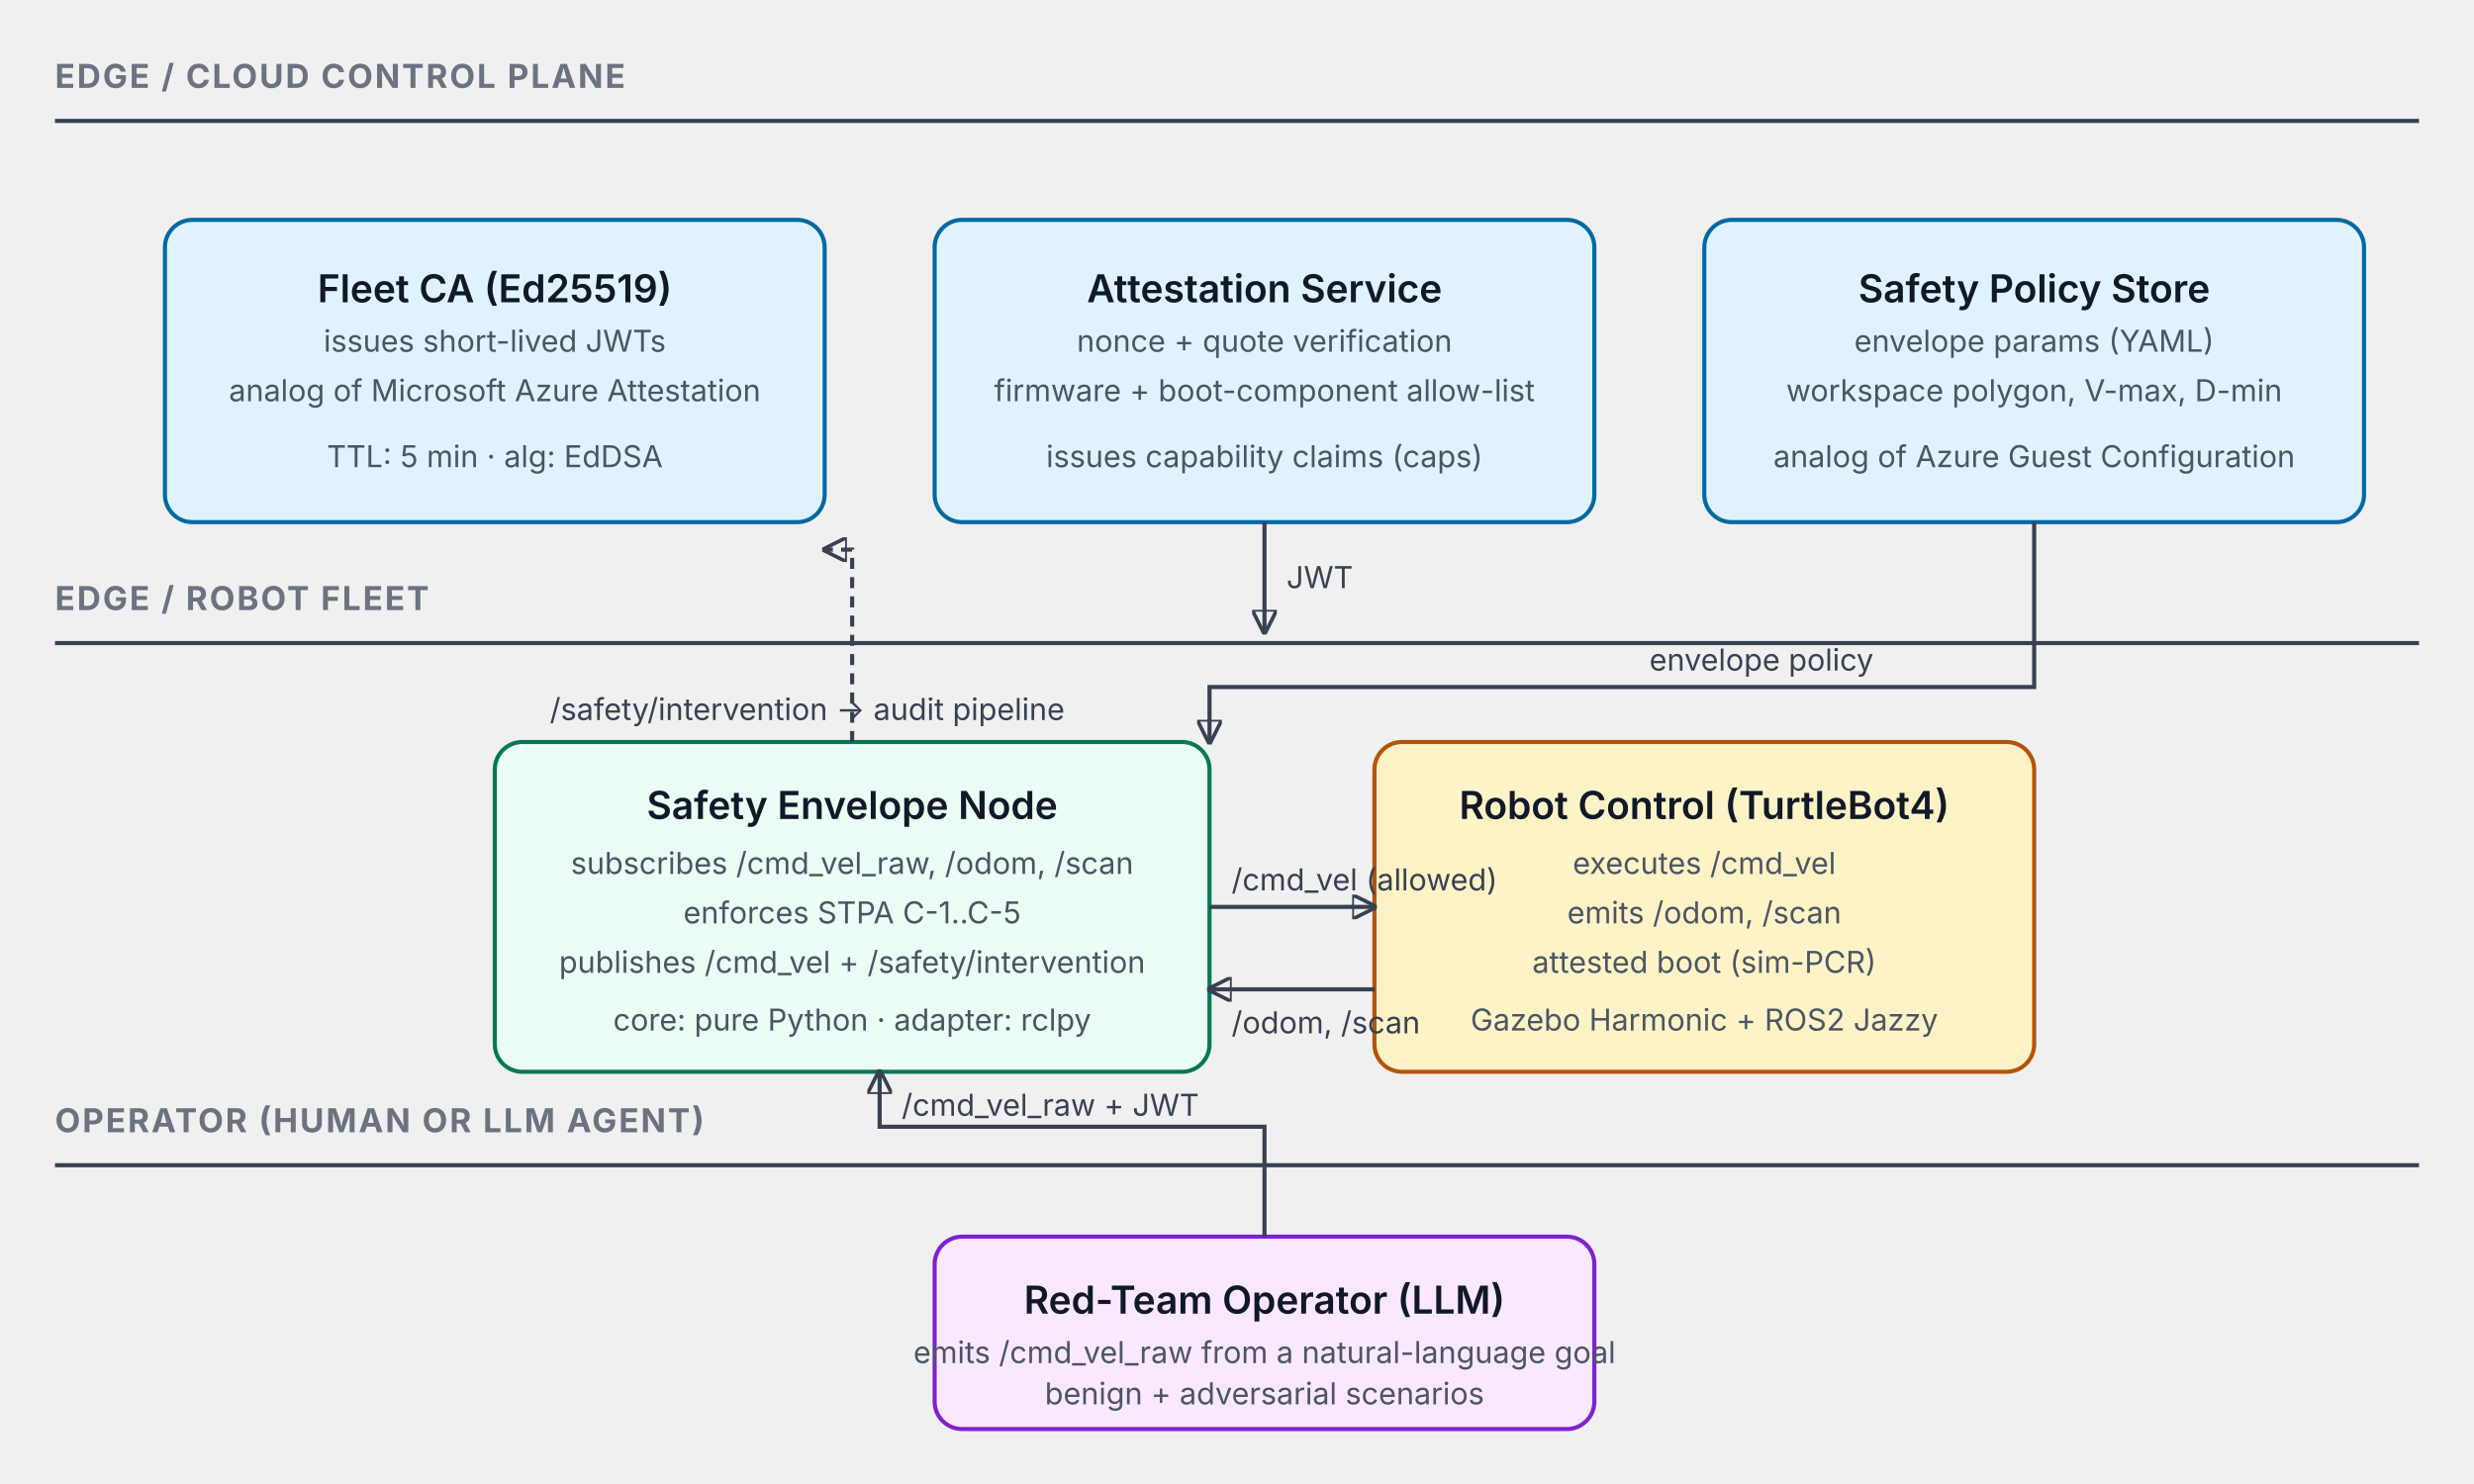
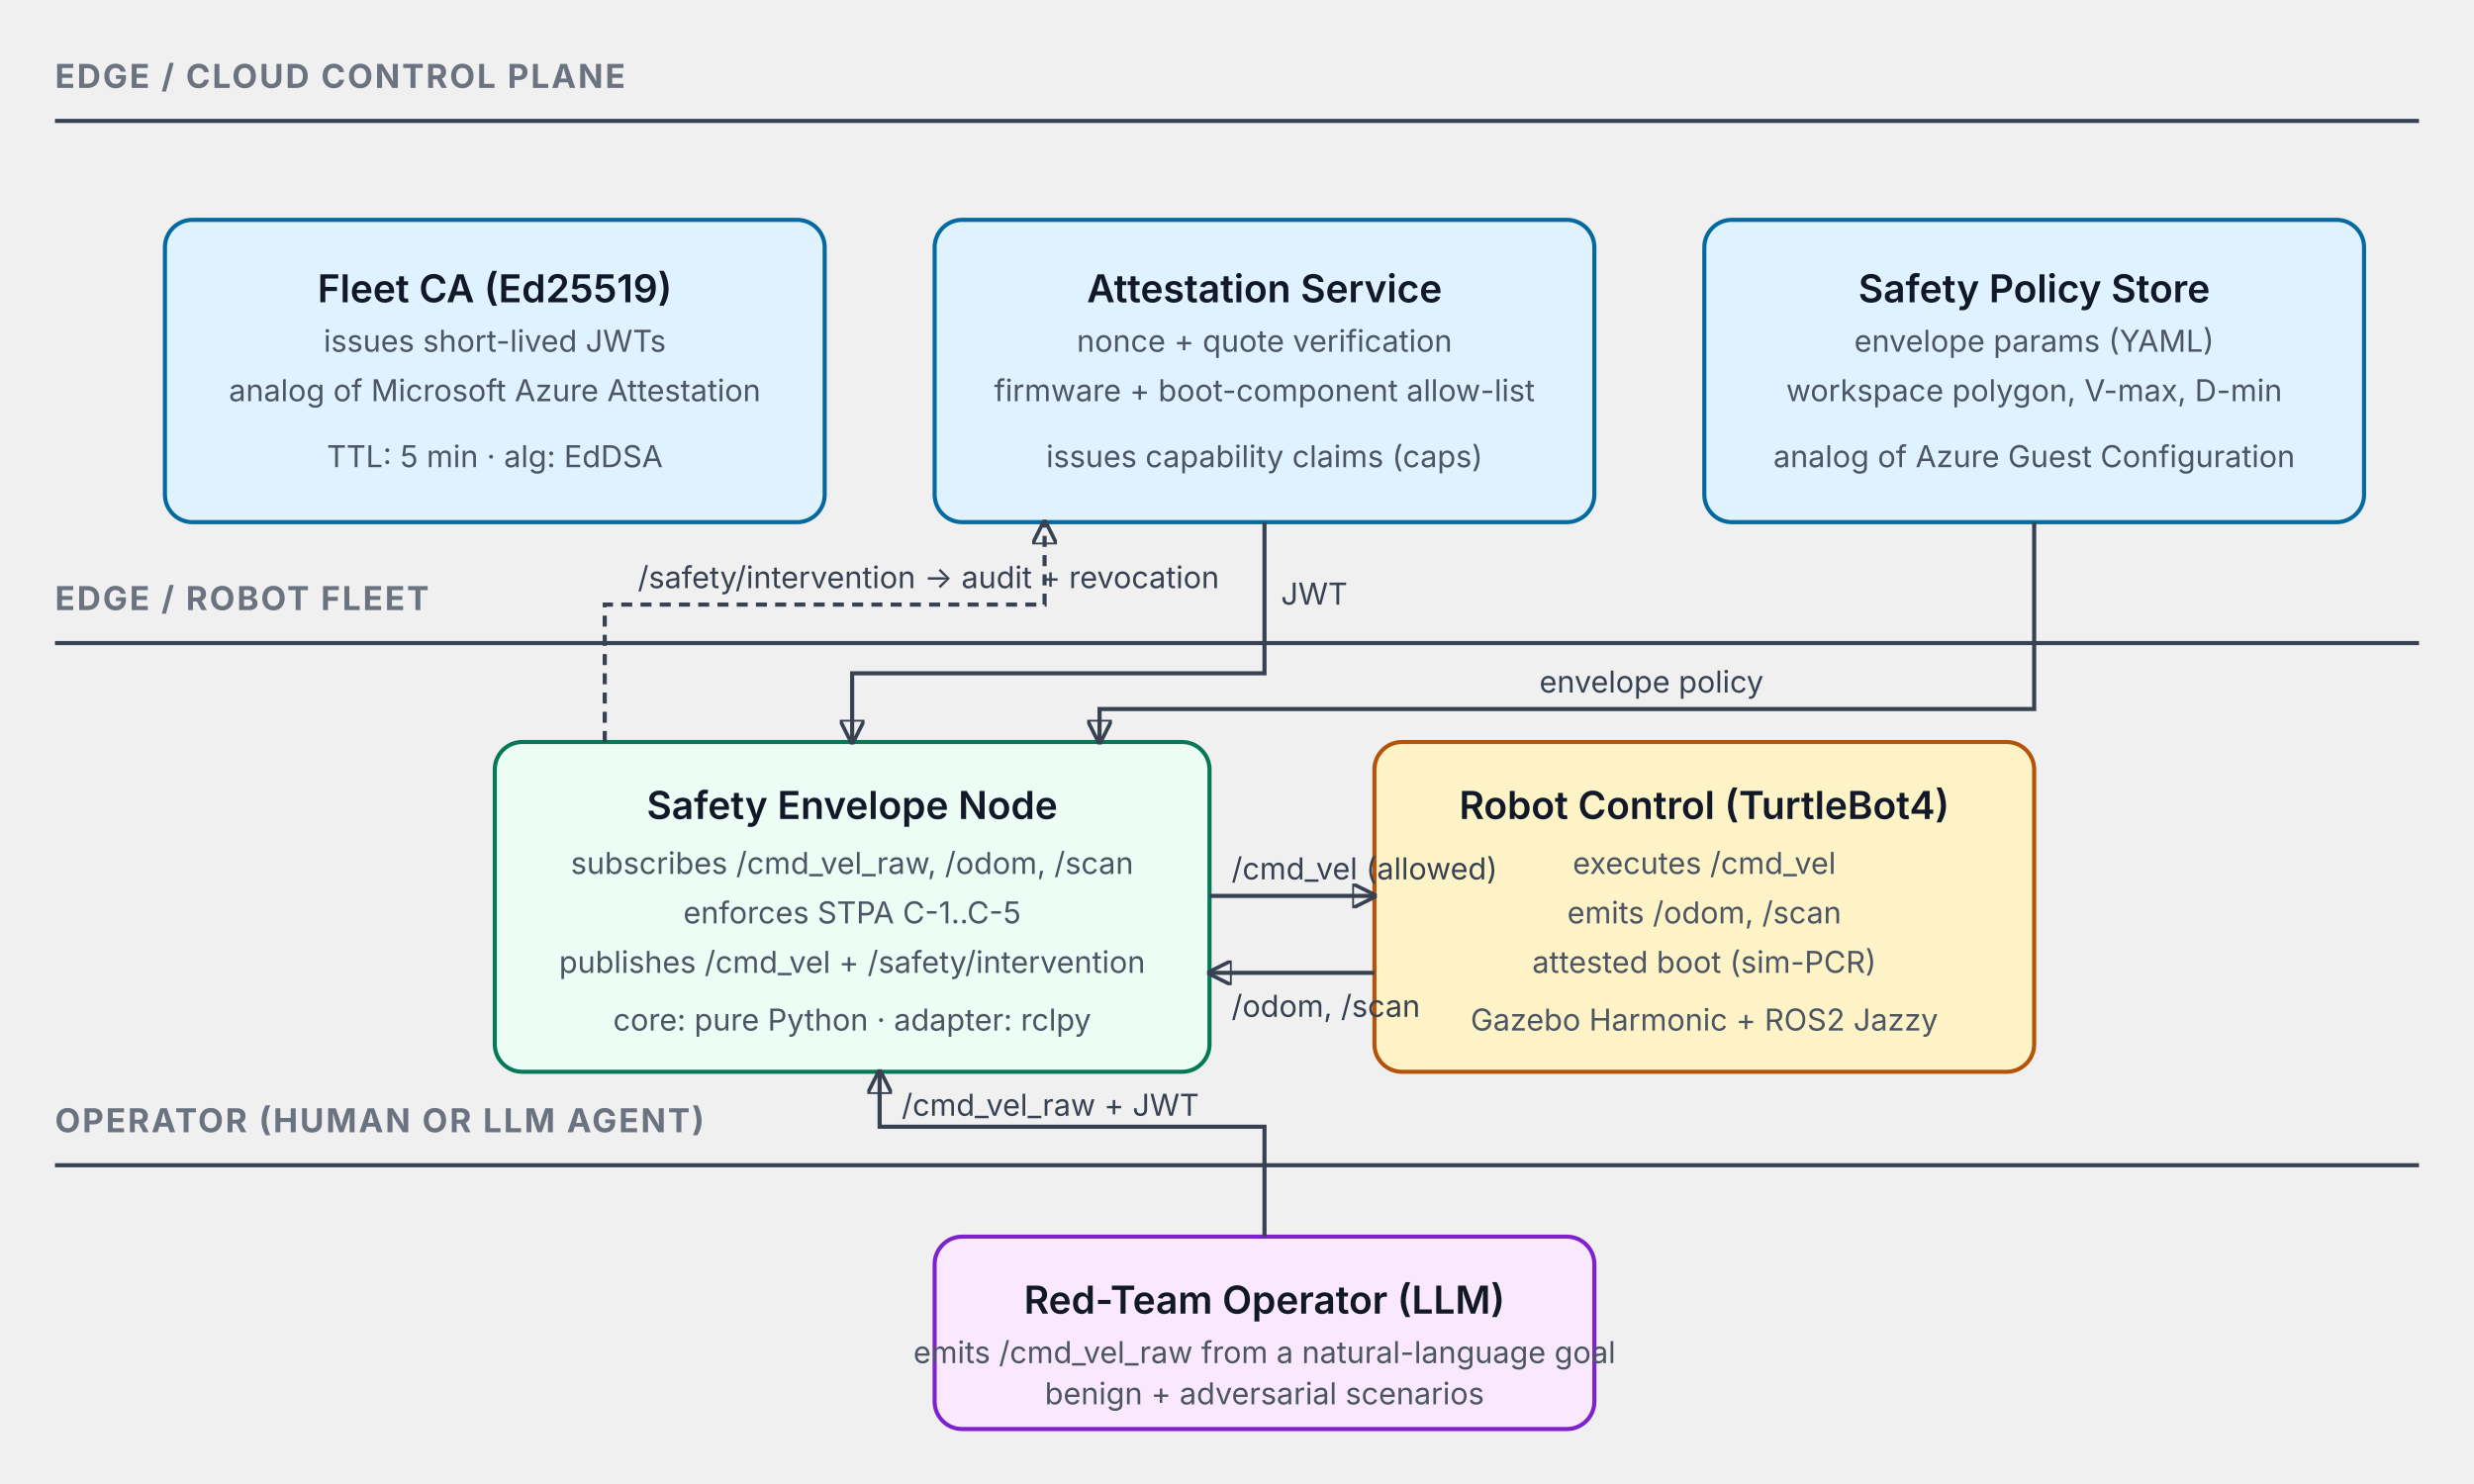
<svg xmlns="http://www.w3.org/2000/svg" viewBox="0 0 900 540" font-family="Inter, system-ui, sans-serif">
  <defs>
    <marker id="arrow" viewBox="0 0 10 10" refX="9" refY="5" markerWidth="6" markerHeight="6" orient="auto-start-reverse">
      <path d="M 0 0 L 10 5 L 0 10 z" fill="#374151" />
    </marker>
    <style>
      .box { fill: #fff; stroke: #111827; stroke-width: 1.5; }
      .cloud { fill: #e0f2fe; stroke: #0369a1; }
      .edge  { fill: #ecfdf5; stroke: #047857; }
      .robot { fill: #fef3c7; stroke: #b45309; }
      .agent { fill: #fae8ff; stroke: #7e22ce; }
      .label { font-size: 14px; font-weight: 600; fill: #111827; }
      .sub   { font-size: 11px; fill: #4b5563; }
      .lane  { font-size: 12px; font-weight: 700; fill: #6b7280; letter-spacing: 0.06em; }
      .edge-label { font-size: 11px; fill: #374151; }
      line, path { stroke: #374151; stroke-width: 1.5; fill: none; }
    </style>
  </defs>
  <text x="20" y="32" class="lane">EDGE / CLOUD CONTROL PLANE</text>
  <line x1="20" y1="44" x2="880" y2="44" stroke="#e5e7eb" />
  <text x="20" y="222" class="lane">EDGE / ROBOT FLEET</text>
  <line x1="20" y1="234" x2="880" y2="234" stroke="#e5e7eb" />
  <text x="20" y="412" class="lane">OPERATOR (HUMAN OR LLM AGENT)</text>
  <line x1="20" y1="424" x2="880" y2="424" stroke="#e5e7eb" />
  <rect x="60" y="80" width="240" height="110" rx="10" class="box cloud" />
  <text x="180" y="110" text-anchor="middle" class="label">Fleet CA (Ed25519)</text>
  <text x="180" y="128" text-anchor="middle" class="sub">issues short-lived JWTs</text>
  <text x="180" y="146" text-anchor="middle" class="sub">analog of Microsoft Azure Attestation</text>
  <text x="180" y="170" text-anchor="middle" class="sub">TTL: 5 min · alg: EdDSA</text>
  <rect x="340" y="80" width="240" height="110" rx="10" class="box cloud" />
  <text x="460" y="110" text-anchor="middle" class="label">Attestation Service</text>
  <text x="460" y="128" text-anchor="middle" class="sub">nonce + quote verification</text>
  <text x="460" y="146" text-anchor="middle" class="sub">firmware + boot-component allow-list</text>
  <text x="460" y="170" text-anchor="middle" class="sub">issues capability claims (caps)</text>
  <rect x="620" y="80" width="240" height="110" rx="10" class="box cloud" />
  <text x="740" y="110" text-anchor="middle" class="label">Safety Policy Store</text>
  <text x="740" y="128" text-anchor="middle" class="sub">envelope params (YAML)</text>
  <text x="740" y="146" text-anchor="middle" class="sub">workspace polygon, V-max, D-min</text>
  <text x="740" y="170" text-anchor="middle" class="sub">analog of Azure Guest Configuration</text>
  <rect x="180" y="270" width="260" height="120" rx="10" class="box edge" />
  <text x="310" y="298" text-anchor="middle" class="label">Safety Envelope Node</text>
  <text x="310" y="318" text-anchor="middle" class="sub">subscribes /cmd_vel_raw, /odom, /scan</text>
  <text x="310" y="336" text-anchor="middle" class="sub">enforces STPA C-1..C-5</text>
  <text x="310" y="354" text-anchor="middle" class="sub">publishes /cmd_vel + /safety/intervention</text>
  <text x="310" y="375" text-anchor="middle" class="sub">core: pure Python · adapter: rclpy</text>
  <rect x="500" y="270" width="240" height="120" rx="10" class="box robot" />
  <text x="620" y="298" text-anchor="middle" class="label">Robot Control (TurtleBot4)</text>
  <text x="620" y="318" text-anchor="middle" class="sub">executes /cmd_vel</text>
  <text x="620" y="336" text-anchor="middle" class="sub">emits /odom, /scan</text>
  <text x="620" y="354" text-anchor="middle" class="sub">attested boot (sim-PCR)</text>
  <text x="620" y="375" text-anchor="middle" class="sub">Gazebo Harmonic + ROS2 Jazzy</text>
  <rect x="340" y="450" width="240" height="70" rx="10" class="box agent" />
  <text x="460" y="478" text-anchor="middle" class="label">Red-Team Operator (LLM)</text>
  <text x="460" y="496" text-anchor="middle" class="sub">emits /cmd_vel_raw from a natural-language goal</text>
  <text x="460" y="511" text-anchor="middle" class="sub">benign + adversarial scenarios</text>
-   <path d="M 460 190 L 460 230" stroke="#374151" marker-end="url(#arrow)" />
-   <text x="468" y="214" class="edge-label">JWT</text>
-   <path d="M 740 190 L 740 250 L 440 250 L 440 270" stroke="#374151" marker-end="url(#arrow)" />
-   <text x="600" y="244" class="edge-label">envelope policy</text>
+   <path d="M 460 190 L 460 245 L 310 245 L 310 270" stroke="#374151" marker-end="url(#arrow)" />
+   <text x="466" y="220" class="edge-label">JWT</text>
+   <path d="M 740 190 L 740 258 L 400 258 L 400 270" stroke="#374151" marker-end="url(#arrow)" />
+   <text x="560" y="252" class="edge-label">envelope policy</text>
  <path d="M 460 450 L 460 410 L 320 410 L 320 390" stroke="#374151" marker-end="url(#arrow)" />
  <text x="328" y="406" class="edge-label">/cmd_vel_raw + JWT</text>
-   <path d="M 440 330 L 500 330" stroke="#374151" marker-end="url(#arrow)" />
-   <text x="448" y="324" class="edge-label">/cmd_vel (allowed)</text>
-   <path d="M 500 360 L 440 360" stroke="#374151" marker-end="url(#arrow)" />
-   <text x="448" y="376" class="edge-label">/odom, /scan</text>
-   <path d="M 310 270 L 310 200 L 300 200" stroke="#374151" marker-end="url(#arrow)" stroke-dasharray="4 3" />
-   <text x="200" y="262" class="edge-label">/safety/intervention → audit pipeline</text>
+   <path d="M 440 326 L 500 326" stroke="#374151" marker-end="url(#arrow)" />
+   <text x="448" y="320" class="edge-label">/cmd_vel (allowed)</text>
+   <path d="M 500 354 L 440 354" stroke="#374151" marker-end="url(#arrow)" />
+   <text x="448" y="370" class="edge-label">/odom, /scan</text>
+   <path d="M 220 270 L 220 220 L 380 220 L 380 190" stroke="#374151" marker-end="url(#arrow)" stroke-dasharray="4 3" />
+   <text x="232" y="214" class="edge-label">/safety/intervention → audit + revocation</text>
</svg>
